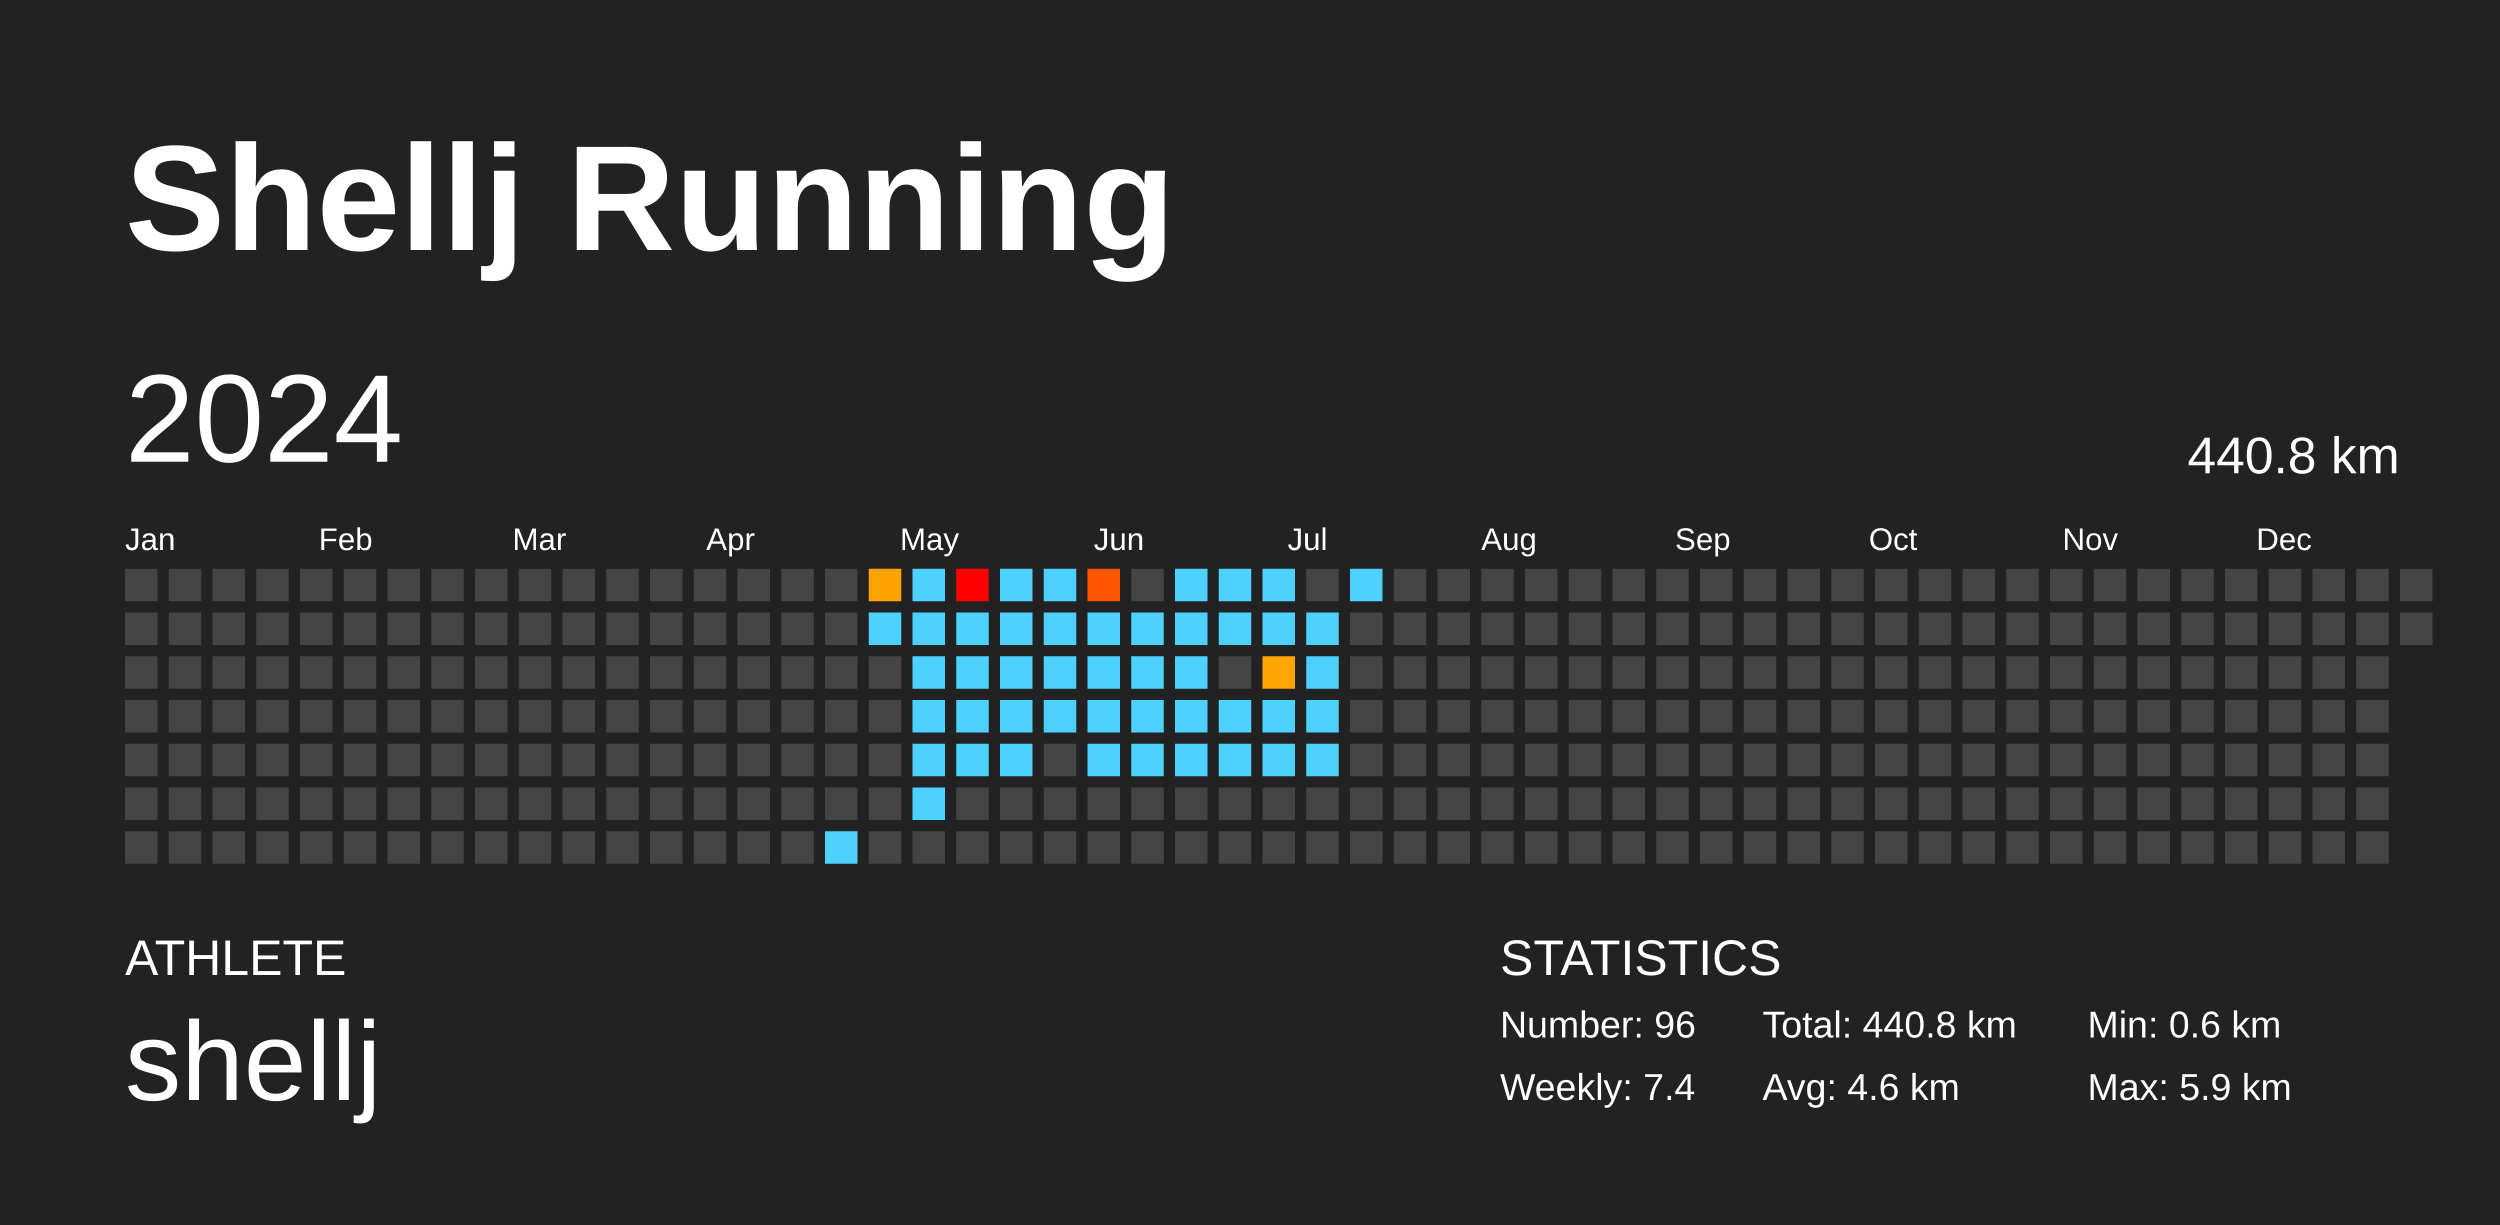
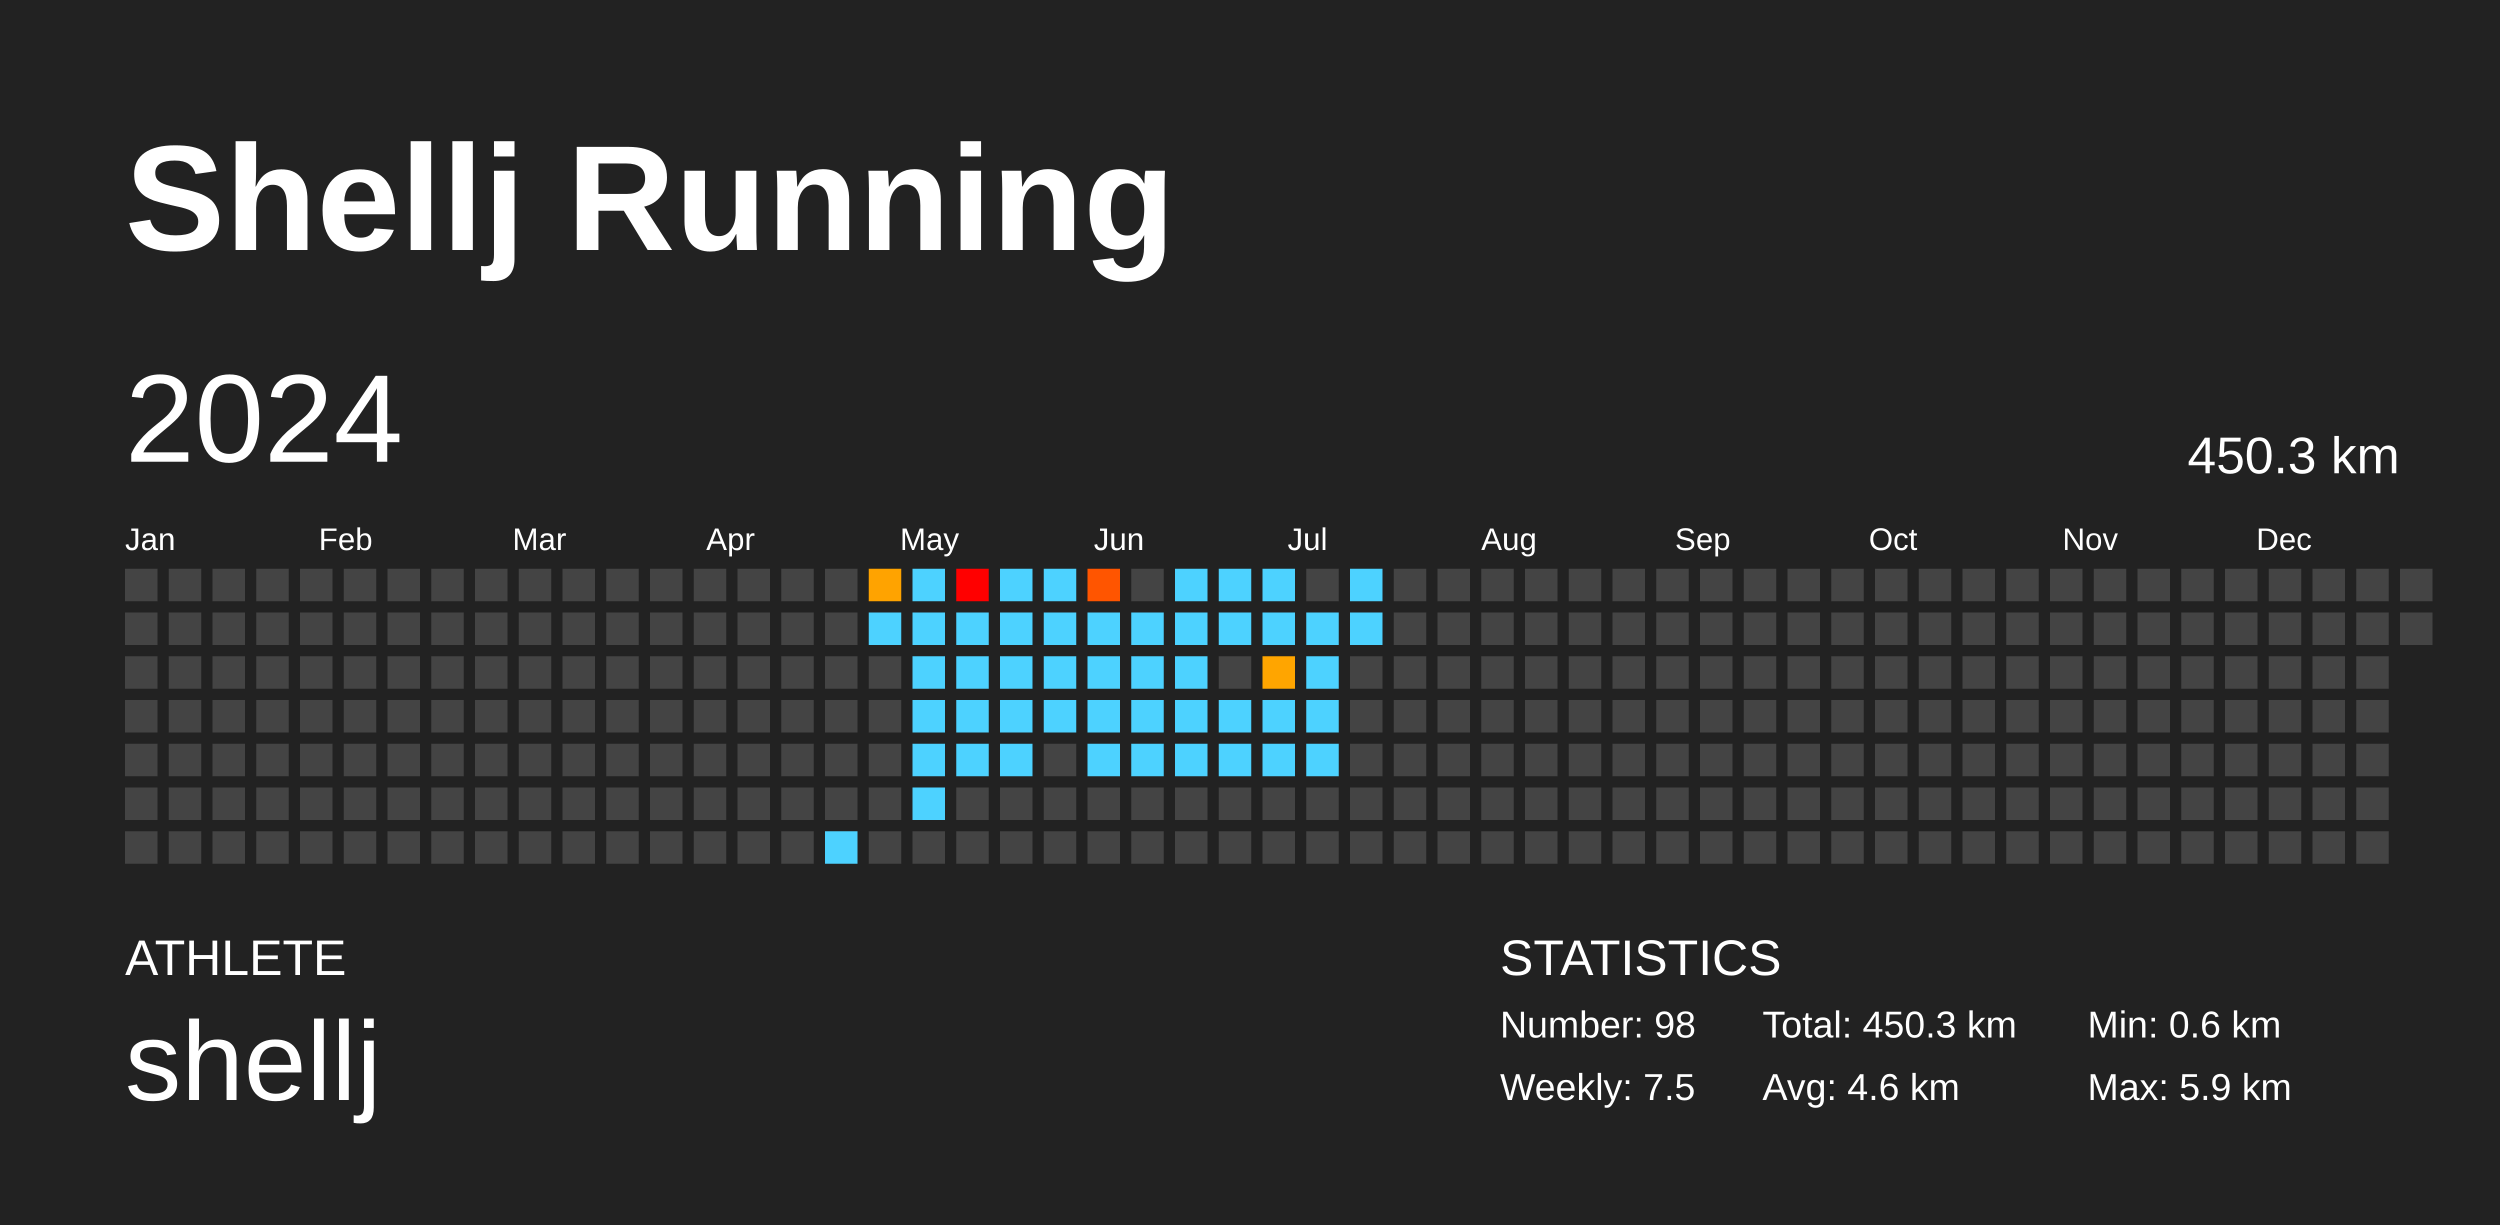
<svg xmlns="http://www.w3.org/2000/svg" baseProfile="full" height="98mm" version="1.1" viewBox="0,0,200,98" width="200mm">
  <defs />
  <rect fill="#222222" height="98" width="200" x="0" y="0" />
  <text fill="#FFFFFF" style="font-size:12px; font-family:Arial; font-weight:bold;" x="10" y="20">Shellj Running</text>
  <text fill="#FFFFFF" style="font-size:4px; font-family:Arial" x="10" y="78">ATHLETE</text>
  <text fill="#FFFFFF" style="font-size:9px; font-family:Arial" x="10" y="88">shellj</text>
  <text fill="#FFFFFF" style="font-size:4px; font-family:Arial" x="120" y="78">STATISTICS</text>
-   <text fill="#FFFFFF" style="font-size:3px; font-family:Arial" x="120" y="83">Number: 96</text>
-   <text fill="#FFFFFF" style="font-size:3px; font-family:Arial" x="120" y="88">Weekly: 7.4</text>
-   <text fill="#FFFFFF" style="font-size:3px; font-family:Arial" x="141" y="83">Total: 440.8 km</text>
+   <text fill="#FFFFFF" style="font-size:3px; font-family:Arial" x="120" y="83">Number: 98</text>
+   <text fill="#FFFFFF" style="font-size:3px; font-family:Arial" x="120" y="88">Weekly: 7.5</text>
+   <text fill="#FFFFFF" style="font-size:3px; font-family:Arial" x="141" y="83">Total: 450.3 km</text>
  <text fill="#FFFFFF" style="font-size:3px; font-family:Arial" x="141" y="88">Avg: 4.6 km</text>
  <text fill="#FFFFFF" style="font-size:3px; font-family:Arial" x="167" y="83">Min: 0.6 km</text>
  <text fill="#FFFFFF" style="font-size:3px; font-family:Arial" x="167" y="88">Max: 5.9 km</text>
  <text dominant-baseline="hanging" fill="#FFFFFF" style="font-size:10.0px; font-family:Arial;" x="10" y="30">2024</text>
-   <text dominant-baseline="hanging" fill="#FFFFFF" style="font-size:4.125px; font-family:Arial;" x="175" y="35">440.8 km</text>
+   <text dominant-baseline="hanging" fill="#FFFFFF" style="font-size:4.125px; font-family:Arial;" x="175" y="35">450.3 km</text>
  <text fill="#FFFFFF" style="font-size:2.5px; font-family:Arial" x="10.0" y="44">Jan</text>
  <text fill="#FFFFFF" style="font-size:2.5px; font-family:Arial" x="25.5" y="44">Feb</text>
  <text fill="#FFFFFF" style="font-size:2.5px; font-family:Arial" x="41.0" y="44">Mar</text>
  <text fill="#FFFFFF" style="font-size:2.5px; font-family:Arial" x="56.5" y="44">Apr</text>
  <text fill="#FFFFFF" style="font-size:2.5px; font-family:Arial" x="72.0" y="44">May</text>
  <text fill="#FFFFFF" style="font-size:2.5px; font-family:Arial" x="87.5" y="44">Jun</text>
  <text fill="#FFFFFF" style="font-size:2.5px; font-family:Arial" x="103.0" y="44">Jul</text>
  <text fill="#FFFFFF" style="font-size:2.5px; font-family:Arial" x="118.5" y="44">Aug</text>
  <text fill="#FFFFFF" style="font-size:2.5px; font-family:Arial" x="134.0" y="44">Sep</text>
  <text fill="#FFFFFF" style="font-size:2.5px; font-family:Arial" x="149.5" y="44">Oct</text>
  <text fill="#FFFFFF" style="font-size:2.5px; font-family:Arial" x="165.0" y="44">Nov</text>
  <text fill="#FFFFFF" style="font-size:2.5px; font-family:Arial" x="180.5" y="44">Dec</text>
  <rect fill="#444444" height="2.6" width="2.6" x="10.0" y="45.5" />
  <rect fill="#444444" height="2.6" width="2.6" x="10.0" y="49.0" />
  <rect fill="#444444" height="2.6" width="2.6" x="10.0" y="52.5" />
  <rect fill="#444444" height="2.6" width="2.6" x="10.0" y="56.0" />
  <rect fill="#444444" height="2.6" width="2.6" x="10.0" y="59.5" />
  <rect fill="#444444" height="2.6" width="2.6" x="10.0" y="63.0" />
  <rect fill="#444444" height="2.6" width="2.6" x="10.0" y="66.5" />
  <rect fill="#444444" height="2.6" width="2.6" x="13.5" y="45.5" />
  <rect fill="#444444" height="2.6" width="2.6" x="13.5" y="49.0" />
  <rect fill="#444444" height="2.6" width="2.6" x="13.5" y="52.5" />
  <rect fill="#444444" height="2.6" width="2.6" x="13.5" y="56.0" />
  <rect fill="#444444" height="2.6" width="2.6" x="13.5" y="59.5" />
  <rect fill="#444444" height="2.6" width="2.6" x="13.5" y="63.0" />
  <rect fill="#444444" height="2.6" width="2.6" x="13.5" y="66.5" />
  <rect fill="#444444" height="2.6" width="2.6" x="17.0" y="45.5" />
  <rect fill="#444444" height="2.6" width="2.6" x="17.0" y="49.0" />
  <rect fill="#444444" height="2.6" width="2.6" x="17.0" y="52.5" />
  <rect fill="#444444" height="2.6" width="2.6" x="17.0" y="56.0" />
  <rect fill="#444444" height="2.6" width="2.6" x="17.0" y="59.5" />
  <rect fill="#444444" height="2.6" width="2.6" x="17.0" y="63.0" />
  <rect fill="#444444" height="2.6" width="2.6" x="17.0" y="66.5" />
  <rect fill="#444444" height="2.6" width="2.6" x="20.5" y="45.5" />
  <rect fill="#444444" height="2.6" width="2.6" x="20.5" y="49.0" />
  <rect fill="#444444" height="2.6" width="2.6" x="20.5" y="52.5" />
  <rect fill="#444444" height="2.6" width="2.6" x="20.5" y="56.0" />
  <rect fill="#444444" height="2.6" width="2.6" x="20.5" y="59.5" />
  <rect fill="#444444" height="2.6" width="2.6" x="20.5" y="63.0" />
  <rect fill="#444444" height="2.6" width="2.6" x="20.5" y="66.5" />
  <rect fill="#444444" height="2.6" width="2.6" x="24.0" y="45.5" />
  <rect fill="#444444" height="2.6" width="2.6" x="24.0" y="49.0" />
  <rect fill="#444444" height="2.6" width="2.6" x="24.0" y="52.5" />
  <rect fill="#444444" height="2.6" width="2.6" x="24.0" y="56.0" />
  <rect fill="#444444" height="2.6" width="2.6" x="24.0" y="59.5" />
  <rect fill="#444444" height="2.6" width="2.6" x="24.0" y="63.0" />
  <rect fill="#444444" height="2.6" width="2.6" x="24.0" y="66.5" />
  <rect fill="#444444" height="2.6" width="2.6" x="27.5" y="45.5" />
  <rect fill="#444444" height="2.6" width="2.6" x="27.5" y="49.0" />
  <rect fill="#444444" height="2.6" width="2.6" x="27.5" y="52.5" />
  <rect fill="#444444" height="2.6" width="2.6" x="27.5" y="56.0" />
  <rect fill="#444444" height="2.6" width="2.6" x="27.5" y="59.5" />
  <rect fill="#444444" height="2.6" width="2.6" x="27.5" y="63.0" />
  <rect fill="#444444" height="2.6" width="2.6" x="27.5" y="66.5" />
  <rect fill="#444444" height="2.6" width="2.6" x="31.0" y="45.5" />
  <rect fill="#444444" height="2.6" width="2.6" x="31.0" y="49.0" />
  <rect fill="#444444" height="2.6" width="2.6" x="31.0" y="52.5" />
  <rect fill="#444444" height="2.6" width="2.6" x="31.0" y="56.0" />
  <rect fill="#444444" height="2.6" width="2.6" x="31.0" y="59.5" />
  <rect fill="#444444" height="2.6" width="2.6" x="31.0" y="63.0" />
  <rect fill="#444444" height="2.6" width="2.6" x="31.0" y="66.5" />
  <rect fill="#444444" height="2.6" width="2.6" x="34.5" y="45.5" />
  <rect fill="#444444" height="2.6" width="2.6" x="34.5" y="49.0" />
  <rect fill="#444444" height="2.6" width="2.6" x="34.5" y="52.5" />
  <rect fill="#444444" height="2.6" width="2.6" x="34.5" y="56.0" />
  <rect fill="#444444" height="2.6" width="2.6" x="34.5" y="59.5" />
  <rect fill="#444444" height="2.6" width="2.6" x="34.5" y="63.0" />
  <rect fill="#444444" height="2.6" width="2.6" x="34.5" y="66.5" />
  <rect fill="#444444" height="2.6" width="2.6" x="38.0" y="45.5" />
  <rect fill="#444444" height="2.6" width="2.6" x="38.0" y="49.0" />
  <rect fill="#444444" height="2.6" width="2.6" x="38.0" y="52.5" />
  <rect fill="#444444" height="2.6" width="2.6" x="38.0" y="56.0" />
  <rect fill="#444444" height="2.6" width="2.6" x="38.0" y="59.5" />
  <rect fill="#444444" height="2.6" width="2.6" x="38.0" y="63.0" />
  <rect fill="#444444" height="2.6" width="2.6" x="38.0" y="66.5" />
  <rect fill="#444444" height="2.6" width="2.6" x="41.5" y="45.5" />
  <rect fill="#444444" height="2.6" width="2.6" x="41.5" y="49.0" />
  <rect fill="#444444" height="2.6" width="2.6" x="41.5" y="52.5" />
  <rect fill="#444444" height="2.6" width="2.6" x="41.5" y="56.0" />
  <rect fill="#444444" height="2.6" width="2.6" x="41.5" y="59.5" />
  <rect fill="#444444" height="2.6" width="2.6" x="41.5" y="63.0" />
  <rect fill="#444444" height="2.6" width="2.6" x="41.5" y="66.5" />
  <rect fill="#444444" height="2.6" width="2.6" x="45.0" y="45.5" />
  <rect fill="#444444" height="2.6" width="2.6" x="45.0" y="49.0" />
  <rect fill="#444444" height="2.6" width="2.6" x="45.0" y="52.5" />
  <rect fill="#444444" height="2.6" width="2.6" x="45.0" y="56.0" />
  <rect fill="#444444" height="2.6" width="2.6" x="45.0" y="59.5" />
  <rect fill="#444444" height="2.6" width="2.6" x="45.0" y="63.0" />
  <rect fill="#444444" height="2.6" width="2.6" x="45.0" y="66.5" />
  <rect fill="#444444" height="2.6" width="2.6" x="48.5" y="45.5" />
  <rect fill="#444444" height="2.6" width="2.6" x="48.5" y="49.0" />
  <rect fill="#444444" height="2.6" width="2.6" x="48.5" y="52.5" />
  <rect fill="#444444" height="2.6" width="2.6" x="48.5" y="56.0" />
  <rect fill="#444444" height="2.6" width="2.6" x="48.5" y="59.5" />
  <rect fill="#444444" height="2.6" width="2.6" x="48.5" y="63.0" />
  <rect fill="#444444" height="2.6" width="2.6" x="48.5" y="66.5" />
  <rect fill="#444444" height="2.6" width="2.6" x="52.0" y="45.5" />
  <rect fill="#444444" height="2.6" width="2.6" x="52.0" y="49.0" />
  <rect fill="#444444" height="2.6" width="2.6" x="52.0" y="52.5" />
  <rect fill="#444444" height="2.6" width="2.6" x="52.0" y="56.0" />
  <rect fill="#444444" height="2.6" width="2.6" x="52.0" y="59.5" />
  <rect fill="#444444" height="2.6" width="2.6" x="52.0" y="63.0" />
  <rect fill="#444444" height="2.6" width="2.6" x="52.0" y="66.5" />
  <rect fill="#444444" height="2.6" width="2.6" x="55.5" y="45.5" />
  <rect fill="#444444" height="2.6" width="2.6" x="55.5" y="49.0" />
  <rect fill="#444444" height="2.6" width="2.6" x="55.5" y="52.5" />
  <rect fill="#444444" height="2.6" width="2.6" x="55.5" y="56.0" />
  <rect fill="#444444" height="2.6" width="2.6" x="55.5" y="59.5" />
  <rect fill="#444444" height="2.6" width="2.6" x="55.5" y="63.0" />
  <rect fill="#444444" height="2.6" width="2.6" x="55.5" y="66.5" />
  <rect fill="#444444" height="2.6" width="2.6" x="59.0" y="45.5" />
  <rect fill="#444444" height="2.6" width="2.6" x="59.0" y="49.0" />
  <rect fill="#444444" height="2.6" width="2.6" x="59.0" y="52.5" />
  <rect fill="#444444" height="2.6" width="2.6" x="59.0" y="56.0" />
  <rect fill="#444444" height="2.6" width="2.6" x="59.0" y="59.5" />
  <rect fill="#444444" height="2.6" width="2.6" x="59.0" y="63.0" />
  <rect fill="#444444" height="2.6" width="2.6" x="59.0" y="66.5" />
  <rect fill="#444444" height="2.6" width="2.6" x="62.5" y="45.5" />
  <rect fill="#444444" height="2.6" width="2.6" x="62.5" y="49.0" />
  <rect fill="#444444" height="2.6" width="2.6" x="62.5" y="52.5" />
  <rect fill="#444444" height="2.6" width="2.6" x="62.5" y="56.0" />
  <rect fill="#444444" height="2.6" width="2.6" x="62.5" y="59.5" />
  <rect fill="#444444" height="2.6" width="2.6" x="62.5" y="63.0" />
  <rect fill="#444444" height="2.6" width="2.6" x="62.5" y="66.5" />
  <rect fill="#444444" height="2.6" width="2.6" x="66.0" y="45.5" />
  <rect fill="#444444" height="2.6" width="2.6" x="66.0" y="49.0" />
  <rect fill="#444444" height="2.6" width="2.6" x="66.0" y="52.5" />
  <rect fill="#444444" height="2.6" width="2.6" x="66.0" y="56.0" />
  <rect fill="#444444" height="2.6" width="2.6" x="66.0" y="59.5" />
  <rect fill="#444444" height="2.6" width="2.6" x="66.0" y="63.0" />
  <rect fill="#4dd2ff" height="2.6" width="2.6" x="66.0" y="66.5" />
  <rect fill="#ffa300" height="2.6" width="2.6" x="69.5" y="45.5" />
  <rect fill="#4dd2ff" height="2.6" width="2.6" x="69.5" y="49.0" />
  <rect fill="#444444" height="2.6" width="2.6" x="69.5" y="52.5" />
  <rect fill="#444444" height="2.6" width="2.6" x="69.5" y="56.0" />
  <rect fill="#444444" height="2.6" width="2.6" x="69.5" y="59.5" />
  <rect fill="#444444" height="2.6" width="2.6" x="69.5" y="63.0" />
  <rect fill="#444444" height="2.6" width="2.6" x="69.5" y="66.5" />
  <rect fill="#4dd2ff" height="2.6" width="2.6" x="73.0" y="45.5" />
  <rect fill="#4dd2ff" height="2.6" width="2.6" x="73.0" y="49.0" />
  <rect fill="#4dd2ff" height="2.6" width="2.6" x="73.0" y="52.5" />
  <rect fill="#4dd2ff" height="2.6" width="2.6" x="73.0" y="56.0" />
  <rect fill="#4dd2ff" height="2.6" width="2.6" x="73.0" y="59.5" />
  <rect fill="#4dd2ff" height="2.6" width="2.6" x="73.0" y="63.0" />
  <rect fill="#444444" height="2.6" width="2.6" x="73.0" y="66.5" />
  <rect fill="red" height="2.6" width="2.6" x="76.5" y="45.5" />
  <rect fill="#4dd2ff" height="2.6" width="2.6" x="76.5" y="49.0" />
  <rect fill="#4dd2ff" height="2.6" width="2.6" x="76.5" y="52.5" />
  <rect fill="#4dd2ff" height="2.6" width="2.6" x="76.5" y="56.0" />
  <rect fill="#4dd2ff" height="2.6" width="2.6" x="76.5" y="59.5" />
  <rect fill="#444444" height="2.6" width="2.6" x="76.5" y="63.0" />
  <rect fill="#444444" height="2.6" width="2.6" x="76.5" y="66.5" />
  <rect fill="#4dd2ff" height="2.6" width="2.6" x="80.0" y="45.5" />
  <rect fill="#4dd2ff" height="2.6" width="2.6" x="80.0" y="49.0" />
  <rect fill="#4dd2ff" height="2.6" width="2.6" x="80.0" y="52.5" />
  <rect fill="#4dd2ff" height="2.6" width="2.6" x="80.0" y="56.0" />
  <rect fill="#4dd2ff" height="2.6" width="2.6" x="80.0" y="59.5" />
  <rect fill="#444444" height="2.6" width="2.6" x="80.0" y="63.0" />
  <rect fill="#444444" height="2.6" width="2.6" x="80.0" y="66.5" />
  <rect fill="#4dd2ff" height="2.6" width="2.6" x="83.5" y="45.5" />
  <rect fill="#4dd2ff" height="2.6" width="2.6" x="83.5" y="49.0" />
  <rect fill="#4dd2ff" height="2.6" width="2.6" x="83.5" y="52.5" />
  <rect fill="#4dd2ff" height="2.6" width="2.6" x="83.5" y="56.0" />
  <rect fill="#444444" height="2.6" width="2.6" x="83.5" y="59.5" />
  <rect fill="#444444" height="2.6" width="2.6" x="83.5" y="63.0" />
  <rect fill="#444444" height="2.6" width="2.6" x="83.5" y="66.5" />
  <rect fill="#ff5500" height="2.6" width="2.6" x="87.0" y="45.5" />
  <rect fill="#4dd2ff" height="2.6" width="2.6" x="87.0" y="49.0" />
  <rect fill="#4dd2ff" height="2.6" width="2.6" x="87.0" y="52.5" />
  <rect fill="#4dd2ff" height="2.6" width="2.6" x="87.0" y="56.0" />
  <rect fill="#4dd2ff" height="2.6" width="2.6" x="87.0" y="59.5" />
  <rect fill="#444444" height="2.6" width="2.6" x="87.0" y="63.0" />
  <rect fill="#444444" height="2.6" width="2.6" x="87.0" y="66.5" />
  <rect fill="#444444" height="2.6" width="2.6" x="90.5" y="45.5" />
  <rect fill="#4dd2ff" height="2.6" width="2.6" x="90.5" y="49.0" />
  <rect fill="#4dd2ff" height="2.6" width="2.6" x="90.5" y="52.5" />
  <rect fill="#4dd2ff" height="2.6" width="2.6" x="90.5" y="56.0" />
  <rect fill="#4dd2ff" height="2.6" width="2.6" x="90.5" y="59.5" />
  <rect fill="#444444" height="2.6" width="2.6" x="90.5" y="63.0" />
  <rect fill="#444444" height="2.6" width="2.6" x="90.5" y="66.5" />
  <rect fill="#4dd2ff" height="2.6" width="2.6" x="94.0" y="45.5" />
  <rect fill="#4dd2ff" height="2.6" width="2.6" x="94.0" y="49.0" />
  <rect fill="#4dd2ff" height="2.6" width="2.6" x="94.0" y="52.5" />
  <rect fill="#4dd2ff" height="2.6" width="2.6" x="94.0" y="56.0" />
  <rect fill="#4dd2ff" height="2.6" width="2.6" x="94.0" y="59.5" />
  <rect fill="#444444" height="2.6" width="2.6" x="94.0" y="63.0" />
  <rect fill="#444444" height="2.6" width="2.6" x="94.0" y="66.5" />
  <rect fill="#4dd2ff" height="2.6" width="2.6" x="97.5" y="45.5" />
  <rect fill="#4dd2ff" height="2.6" width="2.6" x="97.5" y="49.0" />
  <rect fill="#444444" height="2.6" width="2.6" x="97.5" y="52.5" />
  <rect fill="#4dd2ff" height="2.6" width="2.6" x="97.5" y="56.0" />
  <rect fill="#4dd2ff" height="2.6" width="2.6" x="97.5" y="59.5" />
  <rect fill="#444444" height="2.6" width="2.6" x="97.5" y="63.0" />
  <rect fill="#444444" height="2.6" width="2.6" x="97.5" y="66.5" />
  <rect fill="#4dd2ff" height="2.6" width="2.6" x="101.0" y="45.5" />
  <rect fill="#4dd2ff" height="2.6" width="2.6" x="101.0" y="49.0" />
  <rect fill="#ffa500" height="2.6" width="2.6" x="101.0" y="52.5" />
  <rect fill="#4dd2ff" height="2.6" width="2.6" x="101.0" y="56.0" />
  <rect fill="#4dd2ff" height="2.6" width="2.6" x="101.0" y="59.5" />
  <rect fill="#444444" height="2.6" width="2.6" x="101.0" y="63.0" />
  <rect fill="#444444" height="2.6" width="2.6" x="101.0" y="66.5" />
  <rect fill="#444444" height="2.6" width="2.6" x="104.5" y="45.5" />
  <rect fill="#4dd2ff" height="2.6" width="2.6" x="104.5" y="49.0" />
  <rect fill="#4dd2ff" height="2.6" width="2.6" x="104.5" y="52.5" />
  <rect fill="#4dd2ff" height="2.6" width="2.6" x="104.5" y="56.0" />
  <rect fill="#4dd2ff" height="2.6" width="2.6" x="104.5" y="59.5" />
  <rect fill="#444444" height="2.6" width="2.6" x="104.5" y="63.0" />
  <rect fill="#444444" height="2.6" width="2.6" x="104.5" y="66.5" />
  <rect fill="#4dd2ff" height="2.6" width="2.6" x="108.0" y="45.5" />
-   <rect fill="#444444" height="2.6" width="2.6" x="108.0" y="49.0" />
+   <rect fill="#4dd2ff" height="2.6" width="2.6" x="108.0" y="49.0" />
  <rect fill="#444444" height="2.6" width="2.6" x="108.0" y="52.5" />
  <rect fill="#444444" height="2.6" width="2.6" x="108.0" y="56.0" />
  <rect fill="#444444" height="2.6" width="2.6" x="108.0" y="59.5" />
  <rect fill="#444444" height="2.6" width="2.6" x="108.0" y="63.0" />
  <rect fill="#444444" height="2.6" width="2.6" x="108.0" y="66.5" />
  <rect fill="#444444" height="2.6" width="2.6" x="111.5" y="45.5" />
  <rect fill="#444444" height="2.6" width="2.6" x="111.5" y="49.0" />
  <rect fill="#444444" height="2.6" width="2.6" x="111.5" y="52.5" />
  <rect fill="#444444" height="2.6" width="2.6" x="111.5" y="56.0" />
  <rect fill="#444444" height="2.6" width="2.6" x="111.5" y="59.5" />
  <rect fill="#444444" height="2.6" width="2.6" x="111.5" y="63.0" />
  <rect fill="#444444" height="2.6" width="2.6" x="111.5" y="66.5" />
  <rect fill="#444444" height="2.6" width="2.6" x="115.0" y="45.5" />
  <rect fill="#444444" height="2.6" width="2.6" x="115.0" y="49.0" />
  <rect fill="#444444" height="2.6" width="2.6" x="115.0" y="52.5" />
  <rect fill="#444444" height="2.6" width="2.6" x="115.0" y="56.0" />
  <rect fill="#444444" height="2.6" width="2.6" x="115.0" y="59.5" />
  <rect fill="#444444" height="2.6" width="2.6" x="115.0" y="63.0" />
  <rect fill="#444444" height="2.6" width="2.6" x="115.0" y="66.5" />
  <rect fill="#444444" height="2.6" width="2.6" x="118.5" y="45.5" />
  <rect fill="#444444" height="2.6" width="2.6" x="118.5" y="49.0" />
  <rect fill="#444444" height="2.6" width="2.6" x="118.5" y="52.5" />
  <rect fill="#444444" height="2.6" width="2.6" x="118.5" y="56.0" />
  <rect fill="#444444" height="2.6" width="2.6" x="118.5" y="59.5" />
  <rect fill="#444444" height="2.6" width="2.6" x="118.5" y="63.0" />
  <rect fill="#444444" height="2.6" width="2.6" x="118.5" y="66.5" />
  <rect fill="#444444" height="2.6" width="2.6" x="122.0" y="45.5" />
  <rect fill="#444444" height="2.6" width="2.6" x="122.0" y="49.0" />
  <rect fill="#444444" height="2.6" width="2.6" x="122.0" y="52.5" />
  <rect fill="#444444" height="2.6" width="2.6" x="122.0" y="56.0" />
  <rect fill="#444444" height="2.6" width="2.6" x="122.0" y="59.5" />
  <rect fill="#444444" height="2.6" width="2.6" x="122.0" y="63.0" />
  <rect fill="#444444" height="2.6" width="2.6" x="122.0" y="66.5" />
  <rect fill="#444444" height="2.6" width="2.6" x="125.5" y="45.5" />
  <rect fill="#444444" height="2.6" width="2.6" x="125.5" y="49.0" />
  <rect fill="#444444" height="2.6" width="2.6" x="125.5" y="52.5" />
  <rect fill="#444444" height="2.6" width="2.6" x="125.5" y="56.0" />
  <rect fill="#444444" height="2.6" width="2.6" x="125.5" y="59.5" />
  <rect fill="#444444" height="2.6" width="2.6" x="125.5" y="63.0" />
  <rect fill="#444444" height="2.6" width="2.6" x="125.5" y="66.5" />
  <rect fill="#444444" height="2.6" width="2.6" x="129.0" y="45.5" />
  <rect fill="#444444" height="2.6" width="2.6" x="129.0" y="49.0" />
  <rect fill="#444444" height="2.6" width="2.6" x="129.0" y="52.5" />
  <rect fill="#444444" height="2.6" width="2.6" x="129.0" y="56.0" />
  <rect fill="#444444" height="2.6" width="2.6" x="129.0" y="59.5" />
  <rect fill="#444444" height="2.6" width="2.6" x="129.0" y="63.0" />
  <rect fill="#444444" height="2.6" width="2.6" x="129.0" y="66.5" />
  <rect fill="#444444" height="2.6" width="2.6" x="132.5" y="45.5" />
  <rect fill="#444444" height="2.6" width="2.6" x="132.5" y="49.0" />
  <rect fill="#444444" height="2.6" width="2.6" x="132.5" y="52.5" />
  <rect fill="#444444" height="2.6" width="2.6" x="132.5" y="56.0" />
  <rect fill="#444444" height="2.6" width="2.6" x="132.5" y="59.5" />
  <rect fill="#444444" height="2.6" width="2.6" x="132.5" y="63.0" />
  <rect fill="#444444" height="2.6" width="2.6" x="132.5" y="66.5" />
  <rect fill="#444444" height="2.6" width="2.6" x="136.0" y="45.5" />
  <rect fill="#444444" height="2.6" width="2.6" x="136.0" y="49.0" />
  <rect fill="#444444" height="2.6" width="2.6" x="136.0" y="52.5" />
  <rect fill="#444444" height="2.6" width="2.6" x="136.0" y="56.0" />
  <rect fill="#444444" height="2.6" width="2.6" x="136.0" y="59.5" />
  <rect fill="#444444" height="2.6" width="2.6" x="136.0" y="63.0" />
  <rect fill="#444444" height="2.6" width="2.6" x="136.0" y="66.5" />
  <rect fill="#444444" height="2.6" width="2.6" x="139.5" y="45.5" />
  <rect fill="#444444" height="2.6" width="2.6" x="139.5" y="49.0" />
  <rect fill="#444444" height="2.6" width="2.6" x="139.5" y="52.5" />
  <rect fill="#444444" height="2.6" width="2.6" x="139.5" y="56.0" />
  <rect fill="#444444" height="2.6" width="2.6" x="139.5" y="59.5" />
  <rect fill="#444444" height="2.6" width="2.6" x="139.5" y="63.0" />
  <rect fill="#444444" height="2.6" width="2.6" x="139.5" y="66.5" />
  <rect fill="#444444" height="2.6" width="2.6" x="143.0" y="45.5" />
  <rect fill="#444444" height="2.6" width="2.6" x="143.0" y="49.0" />
  <rect fill="#444444" height="2.6" width="2.6" x="143.0" y="52.5" />
  <rect fill="#444444" height="2.6" width="2.6" x="143.0" y="56.0" />
  <rect fill="#444444" height="2.6" width="2.6" x="143.0" y="59.5" />
  <rect fill="#444444" height="2.6" width="2.6" x="143.0" y="63.0" />
  <rect fill="#444444" height="2.6" width="2.6" x="143.0" y="66.5" />
  <rect fill="#444444" height="2.6" width="2.6" x="146.5" y="45.5" />
  <rect fill="#444444" height="2.6" width="2.6" x="146.5" y="49.0" />
  <rect fill="#444444" height="2.6" width="2.6" x="146.5" y="52.5" />
  <rect fill="#444444" height="2.6" width="2.6" x="146.5" y="56.0" />
  <rect fill="#444444" height="2.6" width="2.6" x="146.5" y="59.5" />
  <rect fill="#444444" height="2.6" width="2.6" x="146.5" y="63.0" />
  <rect fill="#444444" height="2.6" width="2.6" x="146.5" y="66.5" />
  <rect fill="#444444" height="2.6" width="2.6" x="150.0" y="45.5" />
  <rect fill="#444444" height="2.6" width="2.6" x="150.0" y="49.0" />
  <rect fill="#444444" height="2.6" width="2.6" x="150.0" y="52.5" />
  <rect fill="#444444" height="2.6" width="2.6" x="150.0" y="56.0" />
  <rect fill="#444444" height="2.6" width="2.6" x="150.0" y="59.5" />
  <rect fill="#444444" height="2.6" width="2.6" x="150.0" y="63.0" />
  <rect fill="#444444" height="2.6" width="2.6" x="150.0" y="66.5" />
  <rect fill="#444444" height="2.6" width="2.6" x="153.5" y="45.5" />
  <rect fill="#444444" height="2.6" width="2.6" x="153.5" y="49.0" />
  <rect fill="#444444" height="2.6" width="2.6" x="153.5" y="52.5" />
  <rect fill="#444444" height="2.6" width="2.6" x="153.5" y="56.0" />
  <rect fill="#444444" height="2.6" width="2.6" x="153.5" y="59.5" />
  <rect fill="#444444" height="2.6" width="2.6" x="153.5" y="63.0" />
  <rect fill="#444444" height="2.6" width="2.6" x="153.5" y="66.5" />
  <rect fill="#444444" height="2.6" width="2.6" x="157.0" y="45.5" />
  <rect fill="#444444" height="2.6" width="2.6" x="157.0" y="49.0" />
  <rect fill="#444444" height="2.6" width="2.6" x="157.0" y="52.5" />
  <rect fill="#444444" height="2.6" width="2.6" x="157.0" y="56.0" />
  <rect fill="#444444" height="2.6" width="2.6" x="157.0" y="59.5" />
  <rect fill="#444444" height="2.6" width="2.6" x="157.0" y="63.0" />
  <rect fill="#444444" height="2.6" width="2.6" x="157.0" y="66.5" />
  <rect fill="#444444" height="2.6" width="2.6" x="160.5" y="45.5" />
  <rect fill="#444444" height="2.6" width="2.6" x="160.5" y="49.0" />
  <rect fill="#444444" height="2.6" width="2.6" x="160.5" y="52.5" />
  <rect fill="#444444" height="2.6" width="2.6" x="160.5" y="56.0" />
  <rect fill="#444444" height="2.6" width="2.6" x="160.5" y="59.5" />
  <rect fill="#444444" height="2.6" width="2.6" x="160.5" y="63.0" />
  <rect fill="#444444" height="2.6" width="2.6" x="160.5" y="66.5" />
  <rect fill="#444444" height="2.6" width="2.6" x="164.0" y="45.5" />
  <rect fill="#444444" height="2.6" width="2.6" x="164.0" y="49.0" />
  <rect fill="#444444" height="2.6" width="2.6" x="164.0" y="52.5" />
  <rect fill="#444444" height="2.6" width="2.6" x="164.0" y="56.0" />
  <rect fill="#444444" height="2.6" width="2.6" x="164.0" y="59.5" />
  <rect fill="#444444" height="2.6" width="2.6" x="164.0" y="63.0" />
  <rect fill="#444444" height="2.6" width="2.6" x="164.0" y="66.5" />
  <rect fill="#444444" height="2.6" width="2.6" x="167.5" y="45.5" />
  <rect fill="#444444" height="2.6" width="2.6" x="167.5" y="49.0" />
  <rect fill="#444444" height="2.6" width="2.6" x="167.5" y="52.5" />
  <rect fill="#444444" height="2.6" width="2.6" x="167.5" y="56.0" />
  <rect fill="#444444" height="2.6" width="2.6" x="167.5" y="59.5" />
  <rect fill="#444444" height="2.6" width="2.6" x="167.5" y="63.0" />
  <rect fill="#444444" height="2.6" width="2.6" x="167.5" y="66.5" />
  <rect fill="#444444" height="2.6" width="2.6" x="171.0" y="45.5" />
  <rect fill="#444444" height="2.6" width="2.6" x="171.0" y="49.0" />
  <rect fill="#444444" height="2.6" width="2.6" x="171.0" y="52.5" />
  <rect fill="#444444" height="2.6" width="2.6" x="171.0" y="56.0" />
  <rect fill="#444444" height="2.6" width="2.6" x="171.0" y="59.5" />
  <rect fill="#444444" height="2.6" width="2.6" x="171.0" y="63.0" />
  <rect fill="#444444" height="2.6" width="2.6" x="171.0" y="66.5" />
  <rect fill="#444444" height="2.6" width="2.6" x="174.5" y="45.5" />
  <rect fill="#444444" height="2.6" width="2.6" x="174.5" y="49.0" />
  <rect fill="#444444" height="2.6" width="2.6" x="174.5" y="52.5" />
  <rect fill="#444444" height="2.6" width="2.6" x="174.5" y="56.0" />
  <rect fill="#444444" height="2.6" width="2.6" x="174.5" y="59.5" />
  <rect fill="#444444" height="2.6" width="2.6" x="174.5" y="63.0" />
  <rect fill="#444444" height="2.6" width="2.6" x="174.5" y="66.5" />
  <rect fill="#444444" height="2.6" width="2.6" x="178.0" y="45.5" />
  <rect fill="#444444" height="2.6" width="2.6" x="178.0" y="49.0" />
  <rect fill="#444444" height="2.6" width="2.6" x="178.0" y="52.5" />
  <rect fill="#444444" height="2.6" width="2.6" x="178.0" y="56.0" />
  <rect fill="#444444" height="2.6" width="2.6" x="178.0" y="59.5" />
  <rect fill="#444444" height="2.6" width="2.6" x="178.0" y="63.0" />
  <rect fill="#444444" height="2.6" width="2.6" x="178.0" y="66.5" />
  <rect fill="#444444" height="2.6" width="2.6" x="181.5" y="45.5" />
  <rect fill="#444444" height="2.6" width="2.6" x="181.5" y="49.0" />
  <rect fill="#444444" height="2.6" width="2.6" x="181.5" y="52.5" />
  <rect fill="#444444" height="2.6" width="2.6" x="181.5" y="56.0" />
  <rect fill="#444444" height="2.6" width="2.6" x="181.5" y="59.5" />
  <rect fill="#444444" height="2.6" width="2.6" x="181.5" y="63.0" />
  <rect fill="#444444" height="2.6" width="2.6" x="181.5" y="66.5" />
  <rect fill="#444444" height="2.6" width="2.6" x="185.0" y="45.5" />
  <rect fill="#444444" height="2.6" width="2.6" x="185.0" y="49.0" />
  <rect fill="#444444" height="2.6" width="2.6" x="185.0" y="52.5" />
  <rect fill="#444444" height="2.6" width="2.6" x="185.0" y="56.0" />
  <rect fill="#444444" height="2.6" width="2.6" x="185.0" y="59.5" />
  <rect fill="#444444" height="2.6" width="2.6" x="185.0" y="63.0" />
  <rect fill="#444444" height="2.6" width="2.6" x="185.0" y="66.5" />
  <rect fill="#444444" height="2.6" width="2.6" x="188.5" y="45.5" />
  <rect fill="#444444" height="2.6" width="2.6" x="188.5" y="49.0" />
  <rect fill="#444444" height="2.6" width="2.6" x="188.5" y="52.5" />
  <rect fill="#444444" height="2.6" width="2.6" x="188.5" y="56.0" />
  <rect fill="#444444" height="2.6" width="2.6" x="188.5" y="59.5" />
  <rect fill="#444444" height="2.6" width="2.6" x="188.5" y="63.0" />
  <rect fill="#444444" height="2.6" width="2.6" x="188.5" y="66.5" />
  <rect fill="#444444" height="2.6" width="2.6" x="192.0" y="45.5" />
  <rect fill="#444444" height="2.6" width="2.6" x="192.0" y="49.0" />
</svg>
